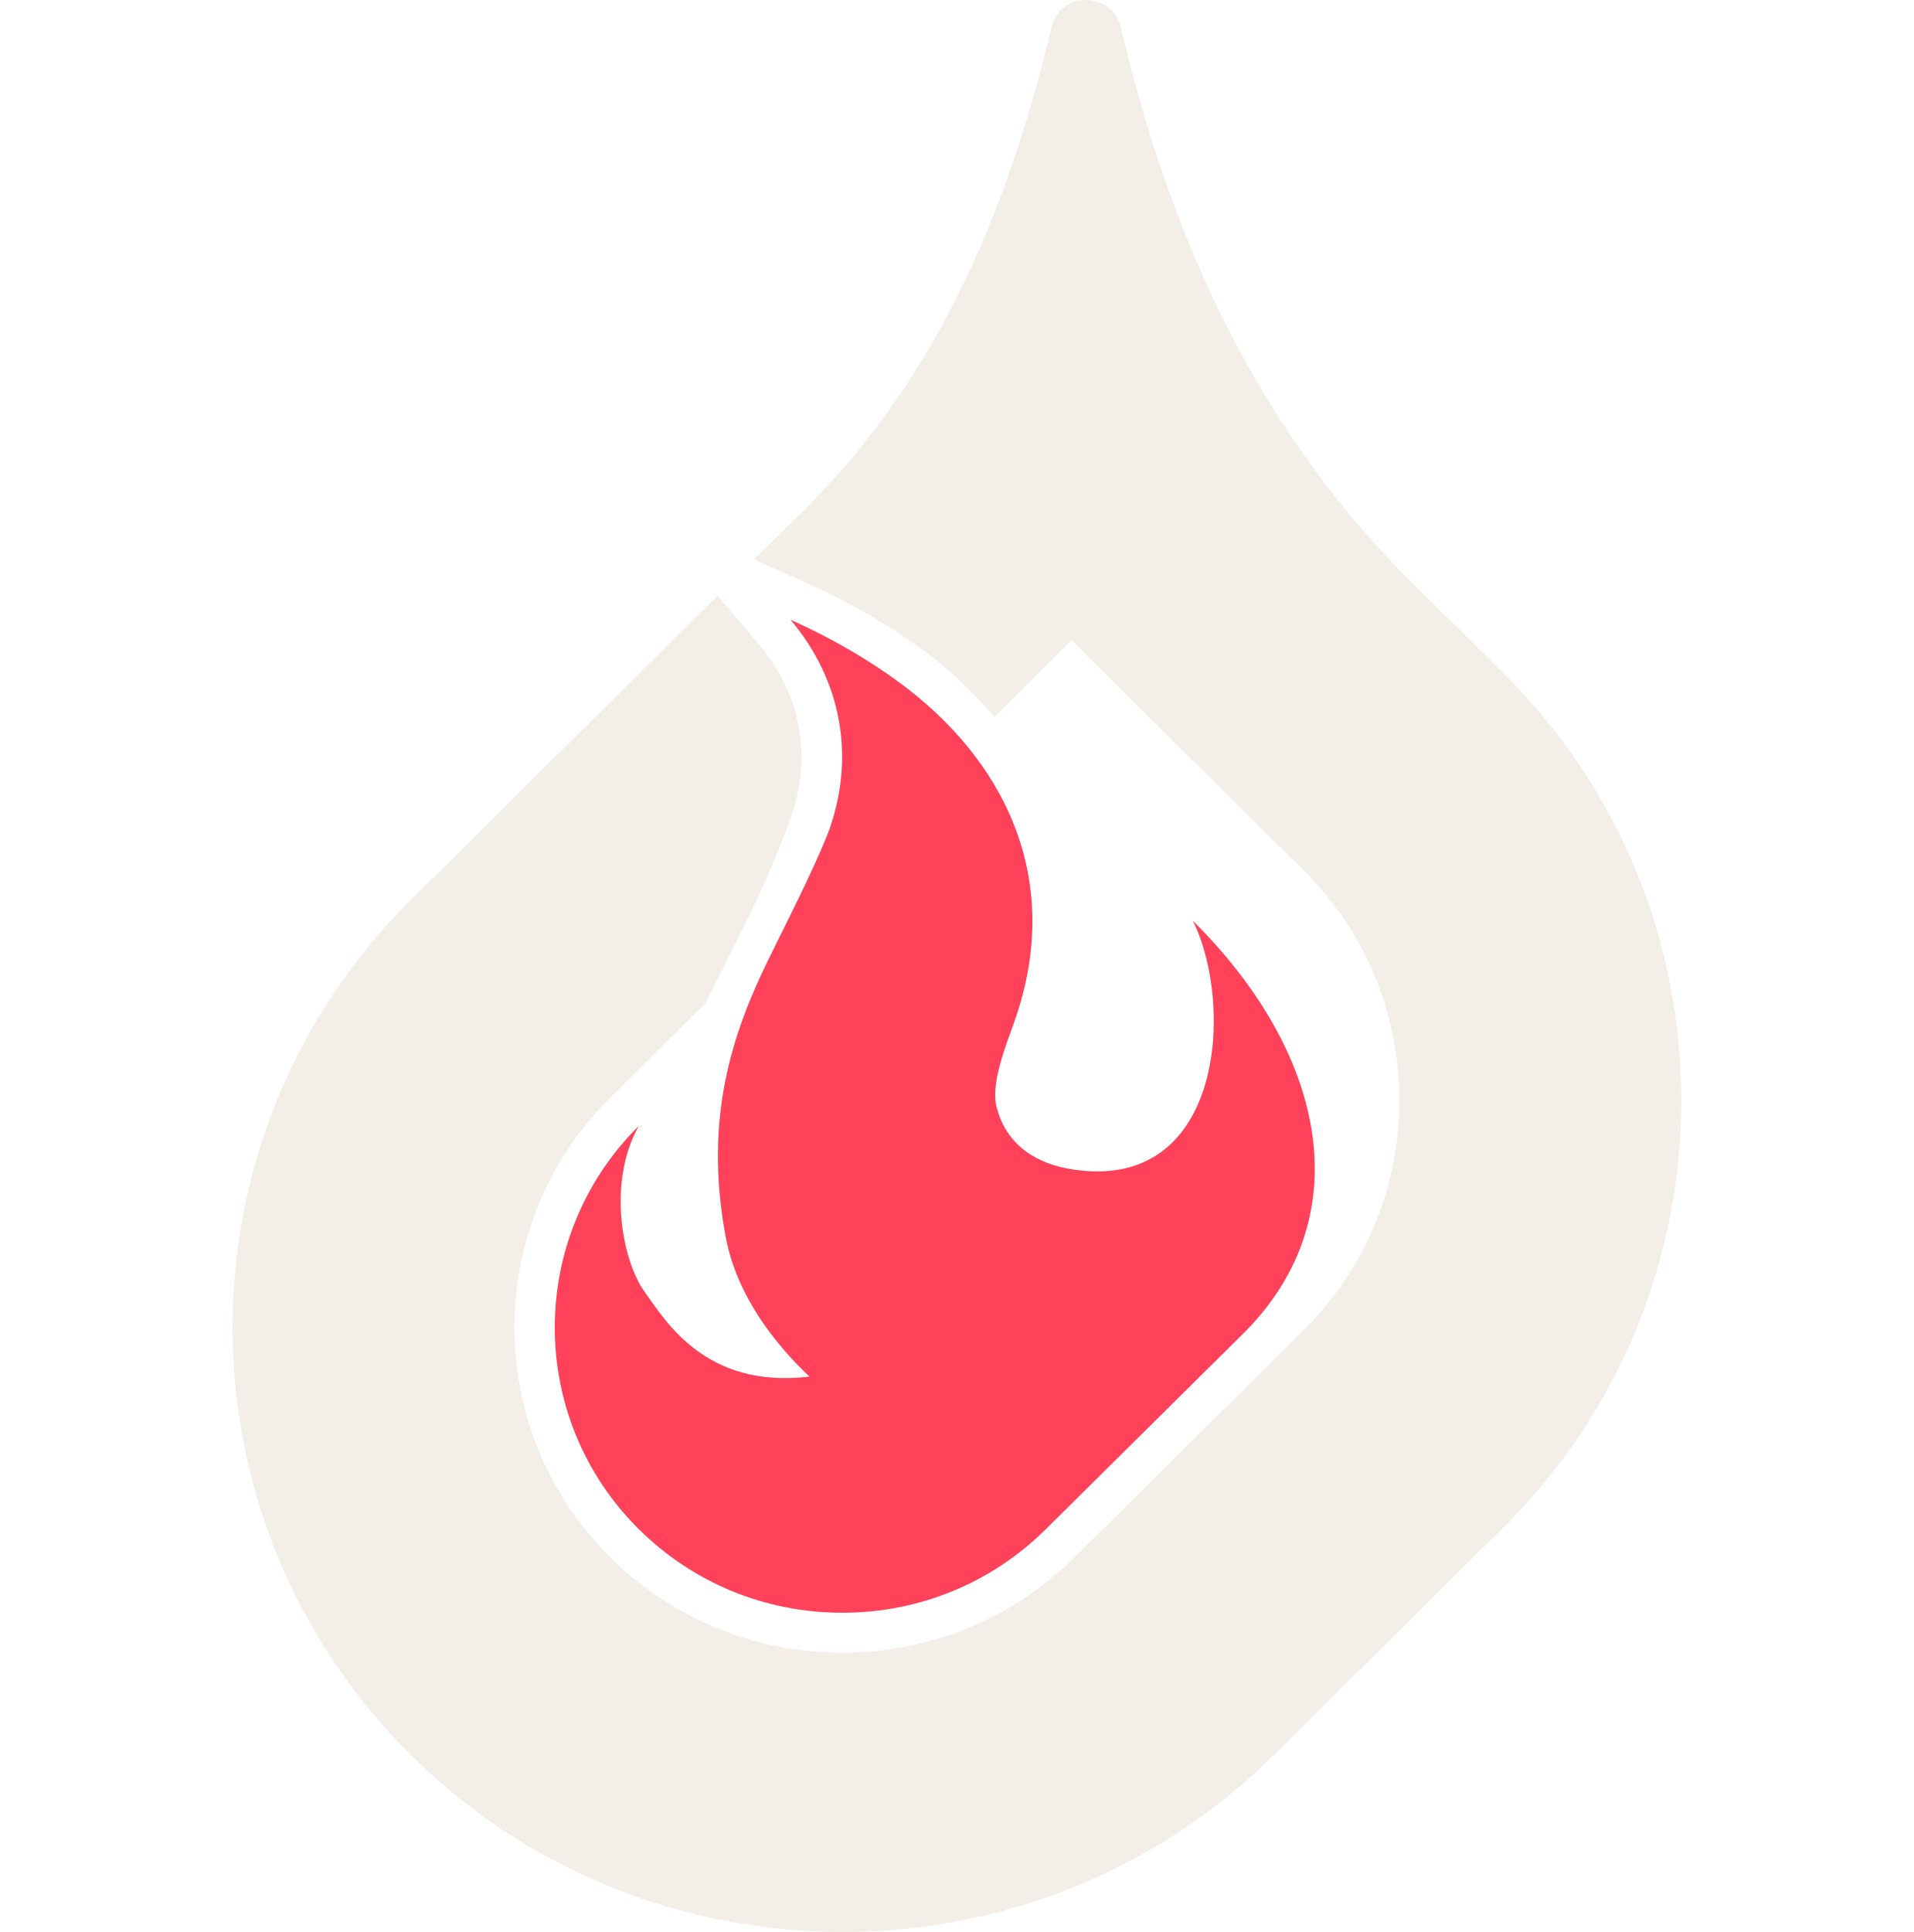
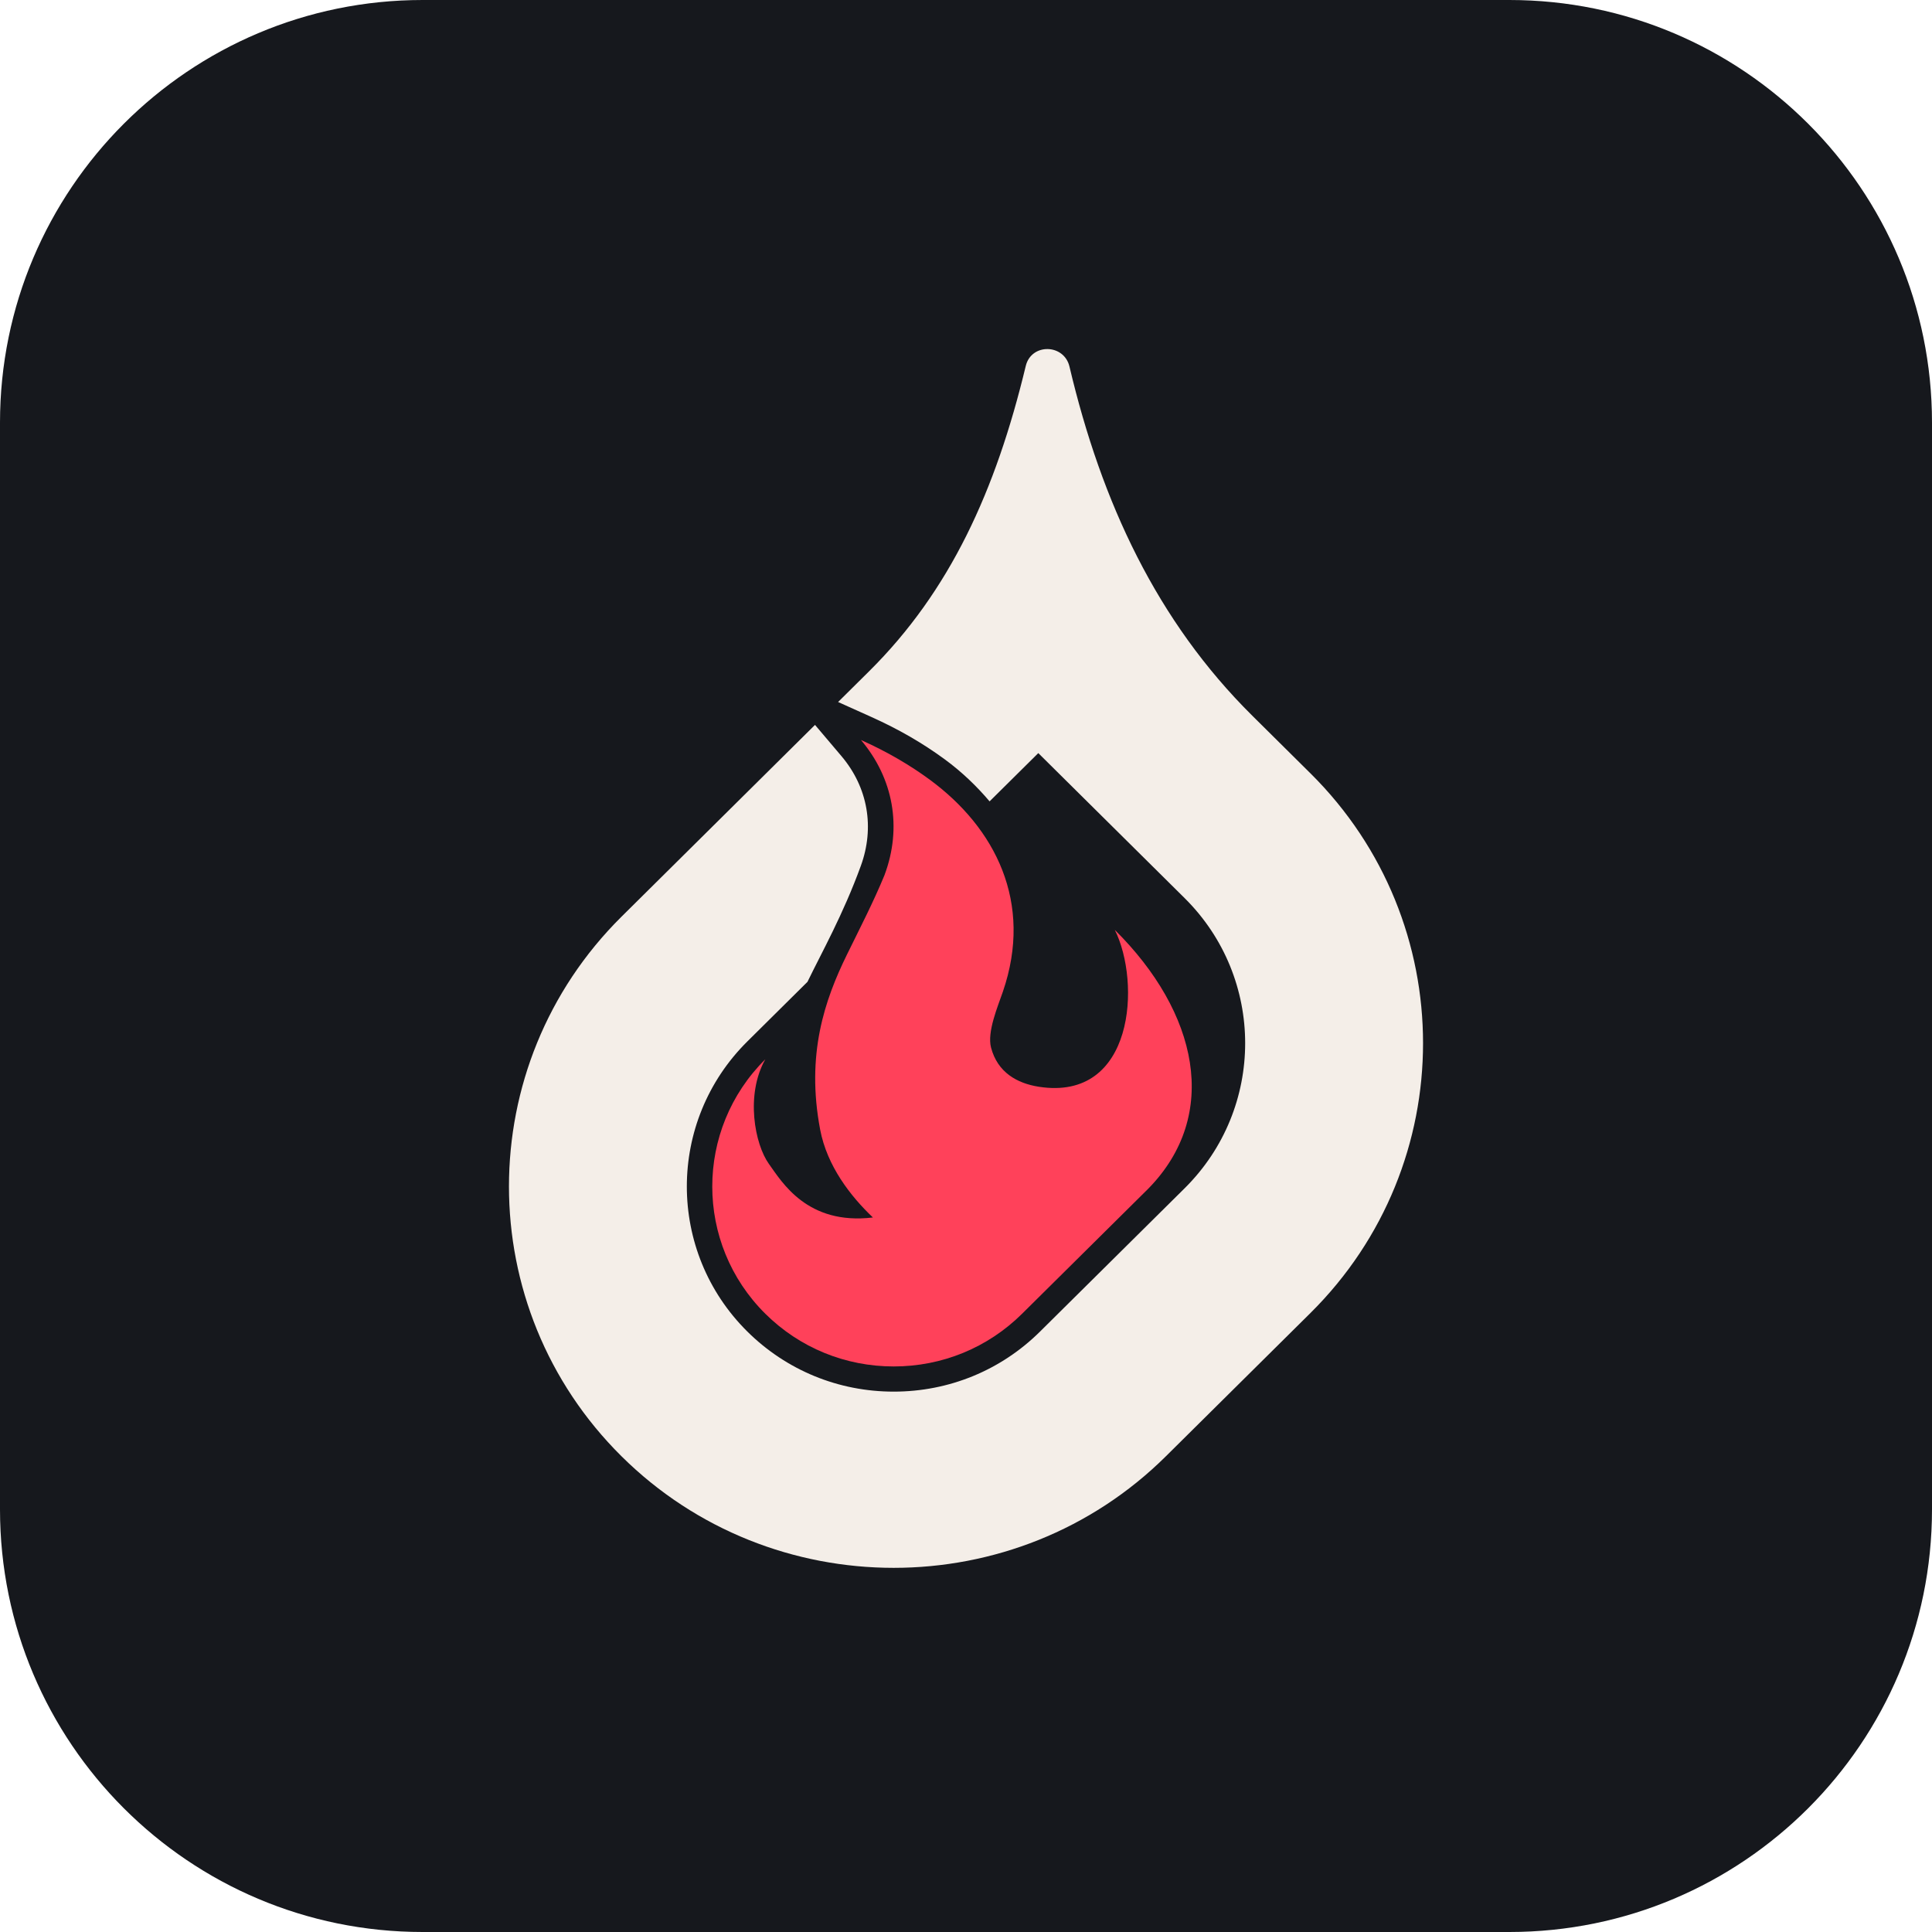
- <svg xmlns="http://www.w3.org/2000/svg" viewBox="-13 0 107 108" fill="none">
-   <path d="M71.026 37.601L65.86 32.48C57.427 24.119 52.519 13.618 49.669 1.552C49.189 -0.481 46.285 -0.534 45.796 1.496C43.135 12.557 39.088 21.441 31.912 28.554L29.166 31.276L32.122 32.605C34.526 33.686 36.646 34.91 38.604 36.346C40.161 37.487 41.459 38.751 42.59 40.08L46.907 35.803L59.876 48.656C67.025 55.744 67.025 67.274 59.876 74.363L47.062 87.061C43.597 90.496 38.992 92.385 34.093 92.385C29.195 92.385 24.59 90.493 21.124 87.061C13.975 79.973 13.975 68.442 21.124 61.354L26.453 56.072C27.692 53.508 29.612 50.114 31.184 45.786C32.41 42.414 31.827 38.865 29.465 36.073L27.12 33.304L9.973 50.299C-3.324 63.482 -3.324 84.93 9.973 98.113C16.622 104.706 25.358 108 34.093 108C42.829 108 51.564 104.704 58.213 98.113L71.026 85.415C84.325 72.232 84.325 50.784 71.026 37.599V37.601Z" fill="#F4EEE8" />
-   <path d="M53.682 51.461C56.01 56.108 55.424 66.68 46.965 65.371C45.023 65.07 43.293 64.094 42.718 61.894C42.358 60.51 43.313 58.27 43.77 56.939C46.481 49.044 43.092 42.414 37.266 38.141C35.574 36.902 33.631 35.738 31.191 34.64C34.059 38.027 34.868 42.38 33.273 46.628C32.322 48.948 31.061 51.396 29.954 53.651C27.967 57.705 26.318 62.504 27.575 69.159C28.188 72.406 30.274 75.071 32.25 76.953C26.426 77.652 24.189 73.811 23.03 72.199C21.794 70.477 20.933 66.097 22.717 62.935C16.449 69.15 16.449 79.267 22.717 85.484C25.759 88.497 29.799 90.154 34.093 90.154C38.388 90.154 42.428 88.497 45.469 85.484L56.656 74.398C63.066 67.853 61.054 58.772 53.68 51.463L53.682 51.461Z" fill="#FF415A" />
+ <svg xmlns="http://www.w3.org/2000/svg" viewBox="0 0 128 128">
+   <rect width="128" height="128" rx="28" fill="#16181d" />
+   <svg x="24" y="23" width="80" height="81" viewBox="-13 0 107 108" fill="none">
+     <path d="M71.026 37.601L65.86 32.48C57.427 24.119 52.519 13.618 49.669 1.552C49.189 -0.481 46.285 -0.534 45.796 1.496C43.135 12.557 39.088 21.441 31.912 28.554L29.166 31.276L32.122 32.605C34.526 33.686 36.646 34.91 38.604 36.346C40.161 37.487 41.459 38.751 42.59 40.08L46.907 35.803L59.876 48.656C67.025 55.744 67.025 67.274 59.876 74.363L47.062 87.061C43.597 90.496 38.992 92.385 34.093 92.385C29.195 92.385 24.59 90.493 21.124 87.061C13.975 79.973 13.975 68.442 21.124 61.354L26.453 56.072C27.692 53.508 29.612 50.114 31.184 45.786C32.41 42.414 31.827 38.865 29.465 36.073L27.12 33.304L9.973 50.299C-3.324 63.482 -3.324 84.93 9.973 98.113C16.622 104.706 25.358 108 34.093 108C42.829 108 51.564 104.704 58.213 98.113L71.026 85.415C84.325 72.232 84.325 50.784 71.026 37.599V37.601Z" fill="#F4EEE8" />
+     <path d="M53.682 51.461C56.01 56.108 55.424 66.68 46.965 65.371C45.023 65.07 43.293 64.094 42.718 61.894C42.358 60.51 43.313 58.27 43.77 56.939C46.481 49.044 43.092 42.414 37.266 38.141C35.574 36.902 33.631 35.738 31.191 34.64C34.059 38.027 34.868 42.38 33.273 46.628C32.322 48.948 31.061 51.396 29.954 53.651C27.967 57.705 26.318 62.504 27.575 69.159C28.188 72.406 30.274 75.071 32.25 76.953C26.426 77.652 24.189 73.811 23.03 72.199C21.794 70.477 20.933 66.097 22.717 62.935C16.449 69.15 16.449 79.267 22.717 85.484C25.759 88.497 29.799 90.154 34.093 90.154C38.388 90.154 42.428 88.497 45.469 85.484L56.656 74.398C63.066 67.853 61.054 58.772 53.68 51.463L53.682 51.461Z" fill="#FF415A" />
+   </svg>
</svg>
